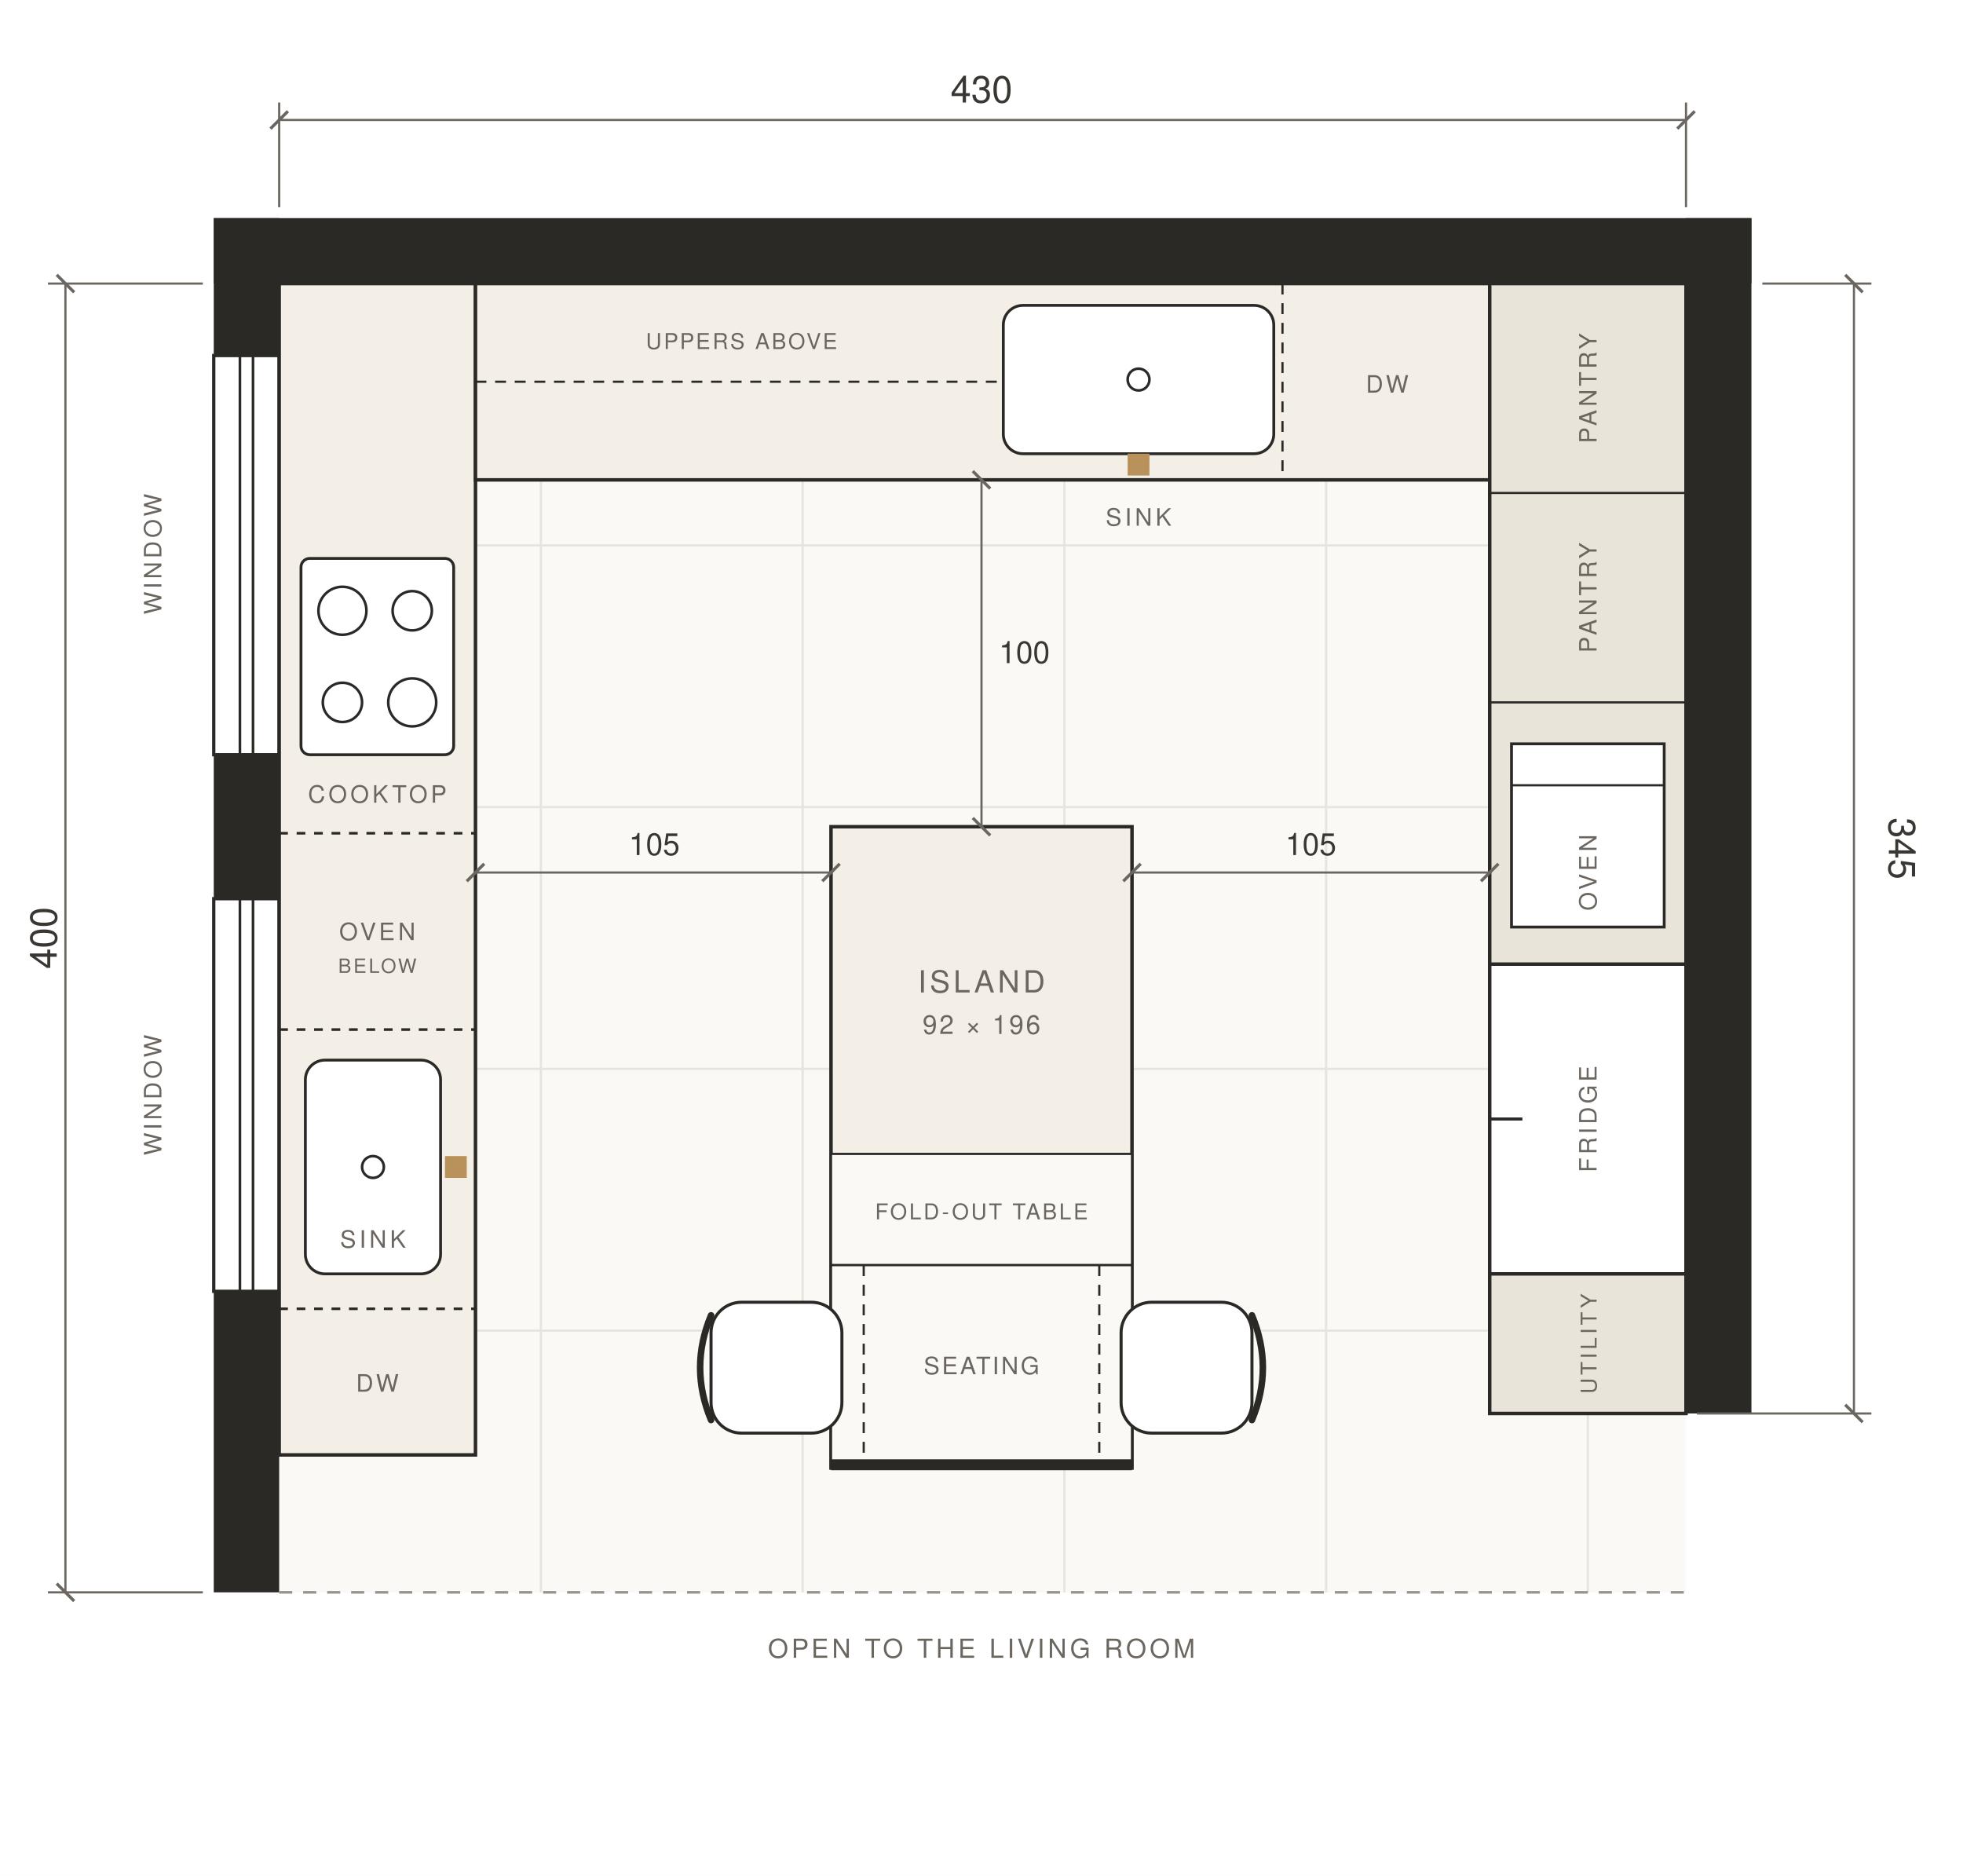
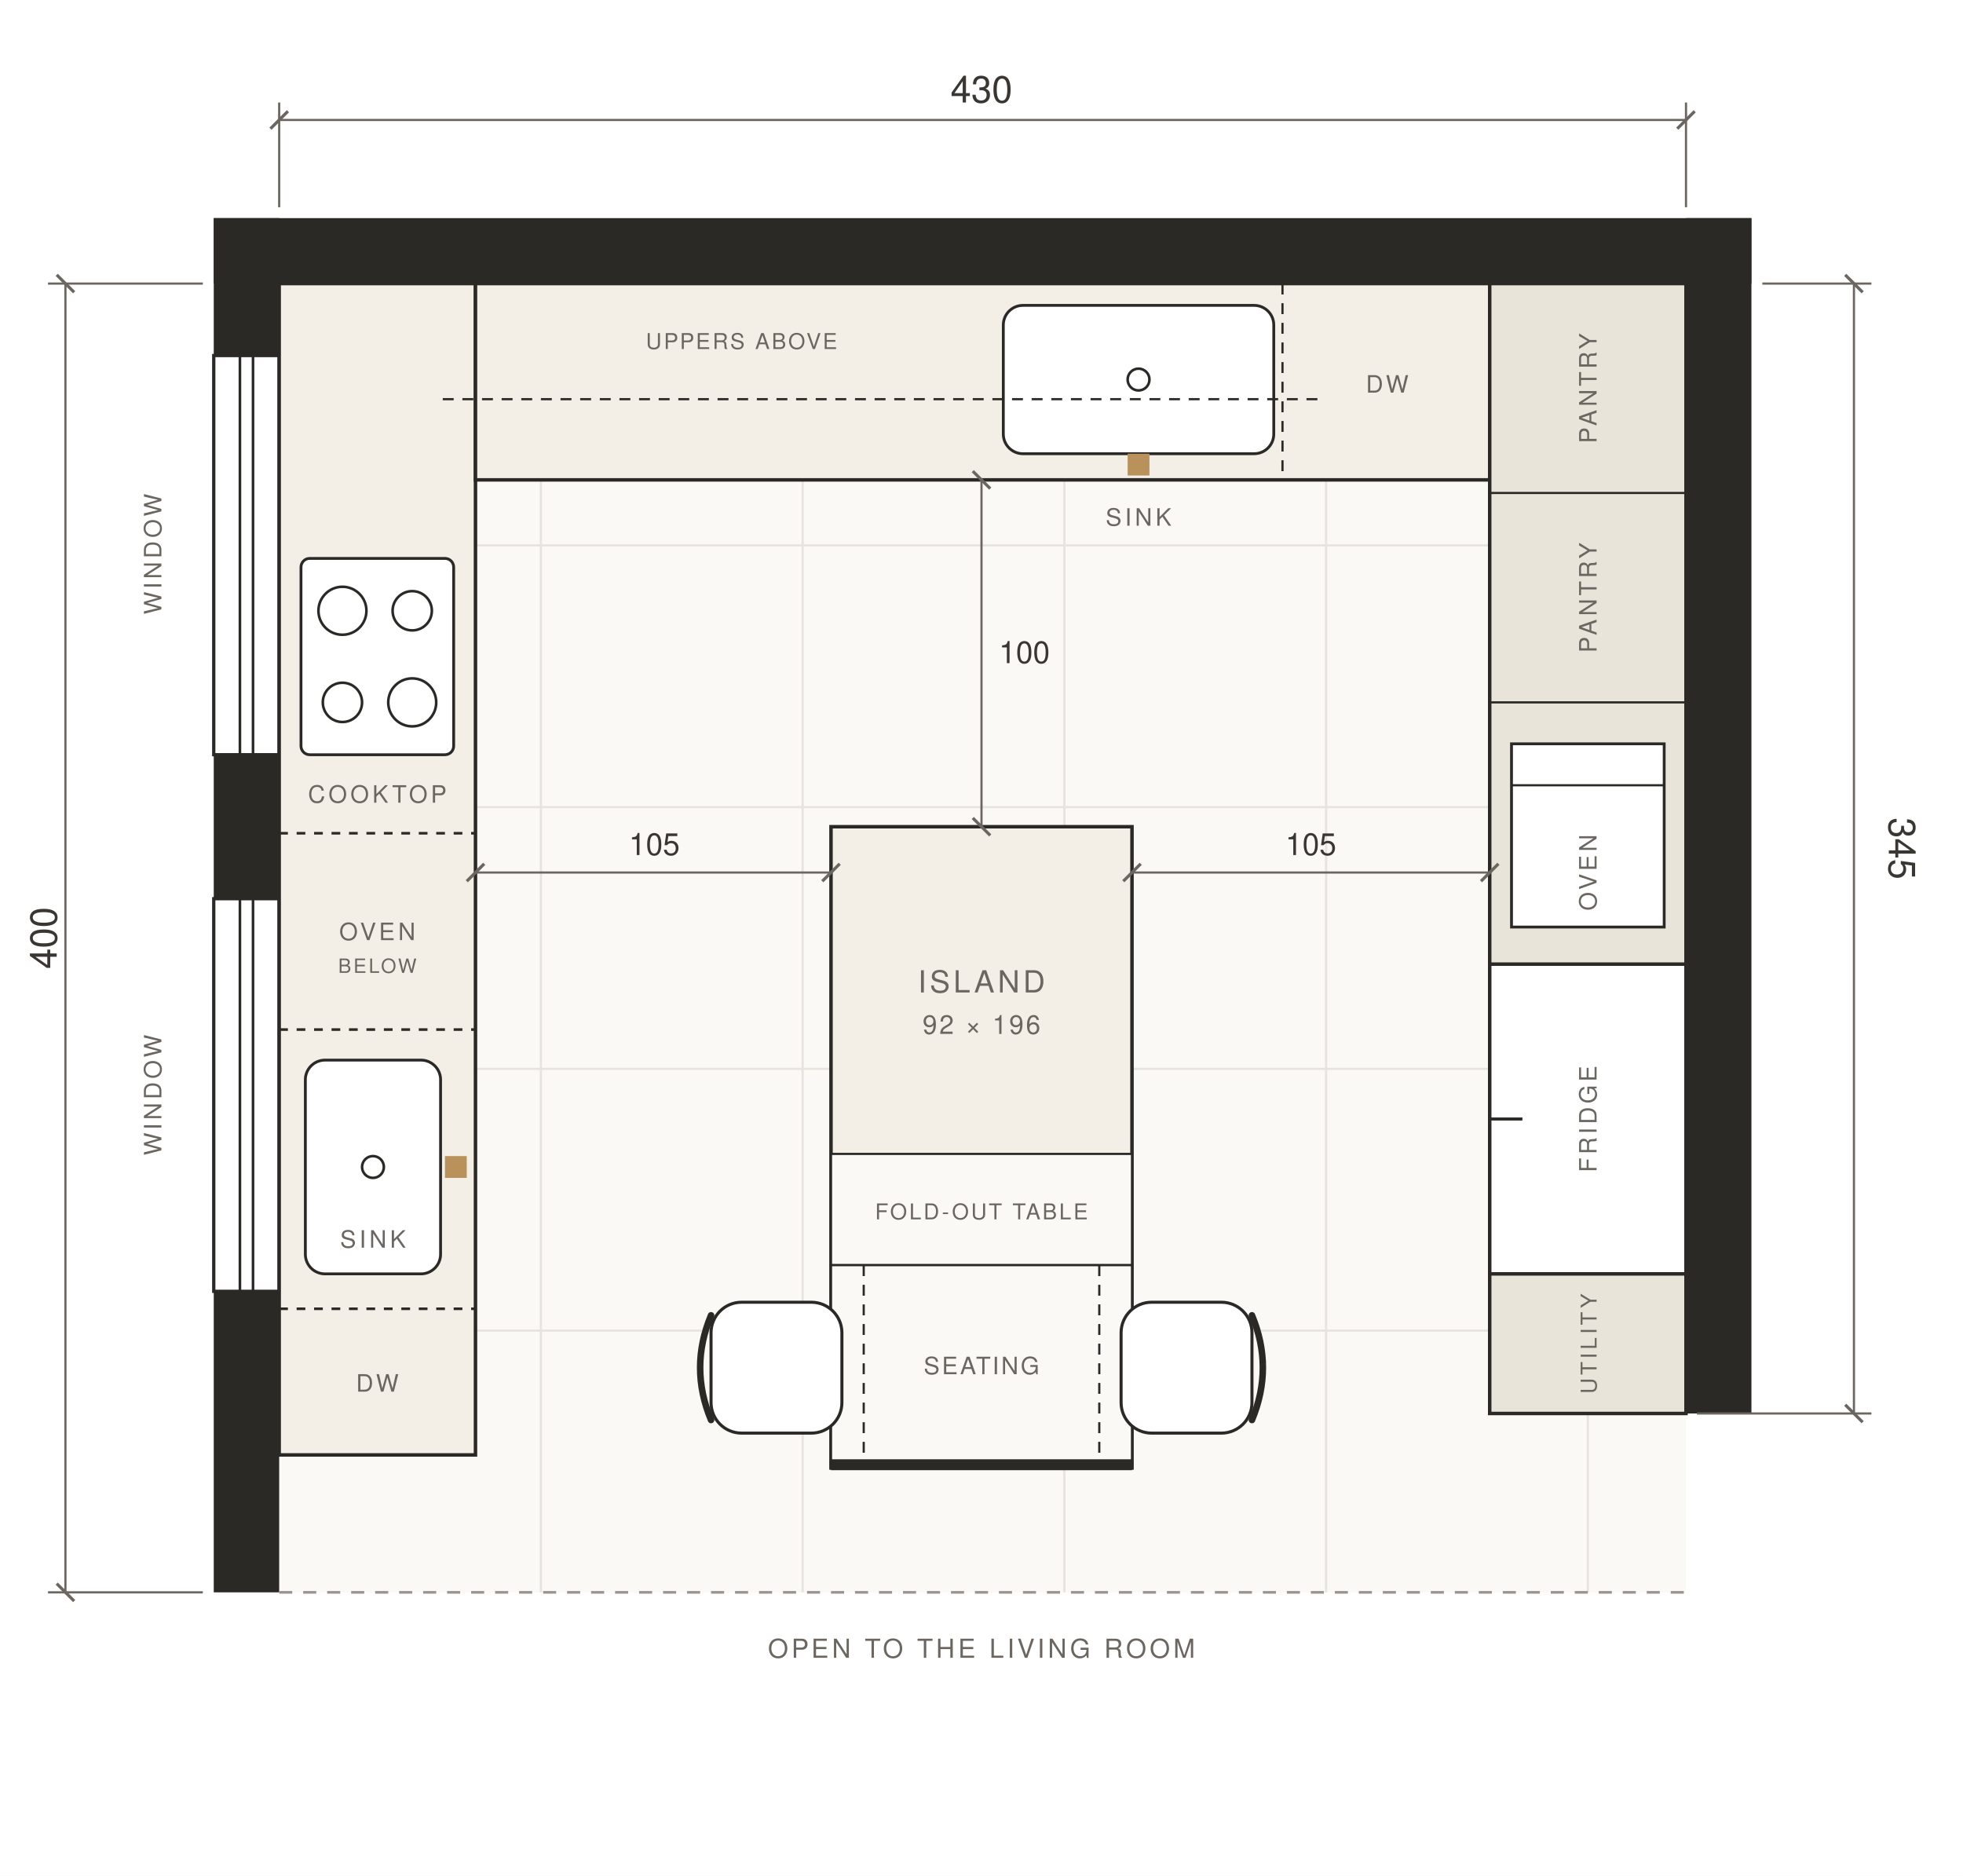
<svg xmlns="http://www.w3.org/2000/svg" viewBox="0 0 900 860" width="900" height="860" font-family="Helvetica Neue, Helvetica, Arial, sans-serif">
  <defs>
    <clipPath id="room">
      <rect x="128" y="130" width="645" height="600" />
    </clipPath>
    <marker id="tick" viewBox="0 0 10 10" refX="5" refY="5" markerWidth="10" markerHeight="10" orient="auto">
      <path d="M1 9 L9 1" stroke="#6b6660" stroke-width="1.4" />
    </marker>
    <g id="stool" stroke="#2b2926" fill="#ffffff">
      <rect x="-30" y="-30" width="60" height="60" rx="14" stroke-width="1.4" />
      <path d="M-24 -30 Q0 -40 24 -30" fill="none" stroke-width="3" stroke-linecap="round" />
    </g>
  </defs>
  <rect width="900" height="860" fill="#ffffff" />
  <g clip-path="url(#room)" stroke="#e7e4de" stroke-width="1">
    <rect x="128" y="130" width="645" height="600" fill="#faf9f6" stroke="none" />
    <path d="M248 130V730M368 130V730M488 130V730M608 130V730M728 130V730M128 250H773M128 370H773M128 490H773M128 610H773" />
  </g>
  <g fill="#2b2926">
    <rect x="98" y="100" width="705" height="30" />
    <rect x="773" y="100" width="30" height="548" />
    <rect x="98" y="100" width="30" height="63" />
    <rect x="98" y="346" width="30" height="66" />
    <rect x="98" y="592" width="30" height="138" />
  </g>
  <g fill="#ffffff" stroke="#2b2926" stroke-width="1.5">
    <rect x="98" y="163" width="30" height="183" />
    <rect x="98" y="412" width="30" height="180" />
  </g>
  <path d="M110 163V346M116 163V346M110 412V592M116 412V592" stroke="#2b2926" stroke-width="1.2" />
  <line x1="128" y1="730" x2="773" y2="730" stroke="#9a948c" stroke-width="1.2" stroke-dasharray="6 5" />
  <g stroke="#2b2926" stroke-width="1.6">
    <rect x="128" y="130" width="90" height="537" fill="#f3efe7" />
    <rect x="138" y="256" width="70" height="90" rx="4" fill="#ffffff" stroke-width="1.3" />
    <rect x="140" y="486" width="62" height="98" rx="9" fill="#ffffff" stroke-width="1.3" />
  </g>
  <g fill="none" stroke="#2b2926" stroke-width="1.2">
    <circle cx="157" cy="280" r="11" />
    <circle cx="189" cy="280" r="9" />
    <circle cx="157" cy="322" r="9" />
    <circle cx="189" cy="322" r="11" />
    <circle cx="171" cy="535" r="5" />
    <path d="M128 382H218M128 472H218M128 600H218" stroke-dasharray="4 4" />
  </g>
  <rect x="204" y="530" width="10" height="10" fill="#b8925a" />
  <g stroke="#2b2926" stroke-width="1.6">
    <rect x="218" y="130" width="465" height="90" fill="#f3efe7" />
    <rect x="460" y="140" width="124" height="68" rx="9" fill="#ffffff" stroke-width="1.3" />
  </g>
  <circle cx="522" cy="174" r="5" fill="none" stroke="#2b2926" stroke-width="1.2" />
  <rect x="517" y="208" width="10" height="10" fill="#b8925a" />
  <g stroke="#2b2926" stroke-width="1" fill="none" stroke-dasharray="5 4">
-     <line x1="218" y1="175" x2="460" y2="175" />
+     <line x1="203" y1="183" x2="608" y2="183" />
    <line x1="588" y1="130" x2="588" y2="220" />
  </g>
  <g stroke="#2b2926" stroke-width="1.6">
    <rect x="683" y="130" width="90" height="518" fill="#e9e4da" />
    <rect x="693" y="341" width="70" height="84" fill="#ffffff" stroke-width="1.3" />
    <rect x="683" y="442" width="90" height="142" fill="#ffffff" />
  </g>
  <g stroke="#2b2926" stroke-width="1" fill="none">
    <path d="M683 226H773M683 322H773M683 584H773" />
    <line x1="683" y1="513" x2="698" y2="513" stroke-width="1.4" />
    <path d="M693 360H763" />
  </g>
  <g stroke="#2b2926" stroke-width="1.6">
    <rect x="381" y="379" width="138" height="294" fill="#f3efe7" />
    <rect x="381" y="529" width="138" height="51" fill="#faf9f6" stroke-width="1" />
    <rect x="381" y="580" width="138" height="93" fill="#faf9f6" stroke-width="1" />
  </g>
  <g stroke="#2b2926" stroke-width="1" fill="none" stroke-dasharray="5 4">
    <path d="M396 580V673M504 580V673" />
  </g>
  <rect x="381" y="669" width="138" height="5" fill="#2b2926" />
  <use href="#stool" transform="translate(356 627) rotate(-90)" />
  <use href="#stool" transform="translate(544 627) rotate(90)" />
  <g fill="#6b6660" font-size="14" letter-spacing="1.5" text-anchor="middle">
    <text x="450" y="455">ISLAND</text>
    <text x="450" y="474" font-size="12" letter-spacing="1">92 × 196</text>
    <text x="450" y="559" font-size="10" letter-spacing="1">FOLD-OUT TABLE</text>
    <text x="450" y="630" font-size="11" letter-spacing="1">SEATING</text>
    <text x="173" y="368" font-size="11">COOKTOP</text>
    <text x="173" y="431" font-size="11">OVEN</text>
    <text x="173" y="446" font-size="9" letter-spacing="1">BELOW</text>
    <text x="171" y="572" font-size="11">SINK</text>
    <text x="173" y="638" font-size="11">DW</text>
    <text x="522" y="241" font-size="11">SINK</text>
    <text x="636" y="180" font-size="11">DW</text>
    <text x="340" y="160" font-size="10" letter-spacing="1">UPPERS ABOVE</text>
    <text x="728" y="182" font-size="11" transform="rotate(-90 728 178)">PANTRY</text>
    <text x="728" y="278" font-size="11" transform="rotate(-90 728 274)">PANTRY</text>
    <text x="728" y="404" font-size="11" transform="rotate(-90 728 400)">OVEN</text>
    <text x="728" y="517" font-size="11" transform="rotate(-90 728 513)">FRIDGE</text>
    <text x="728" y="620" font-size="10" transform="rotate(-90 728 616)">UTILITY</text>
    <text x="450" y="760" font-size="12">OPEN TO THE LIVING ROOM</text>
    <text x="70" y="258" font-size="11" transform="rotate(-90 70 254)">WINDOW</text>
    <text x="70" y="506" font-size="11" transform="rotate(-90 70 502)">WINDOW</text>
  </g>
  <g stroke="#6b6660" stroke-width="1" fill="none">
    <line x1="128" y1="55" x2="773" y2="55" marker-start="url(#tick)" marker-end="url(#tick)" />
    <line x1="128" y1="47" x2="128" y2="95" />
    <line x1="773" y1="47" x2="773" y2="95" />
    <line x1="30" y1="130" x2="30" y2="730" marker-start="url(#tick)" marker-end="url(#tick)" />
    <line x1="22" y1="130" x2="93" y2="130" />
    <line x1="22" y1="730" x2="93" y2="730" />
    <line x1="850" y1="130" x2="850" y2="648" marker-start="url(#tick)" marker-end="url(#tick)" />
    <line x1="808" y1="130" x2="858" y2="130" />
    <line x1="778" y1="648" x2="858" y2="648" />
    <line x1="218" y1="400" x2="381" y2="400" marker-start="url(#tick)" marker-end="url(#tick)" />
    <line x1="519" y1="400" x2="683" y2="400" marker-start="url(#tick)" marker-end="url(#tick)" />
    <line x1="450" y1="220" x2="450" y2="379" marker-start="url(#tick)" marker-end="url(#tick)" />
  </g>
  <g fill="#3a3632" font-size="17" text-anchor="middle">
    <text x="450" y="47">430</text>
    <text x="20" y="436" transform="rotate(-90 20 430)">400</text>
    <text x="872" y="395" transform="rotate(90 872 389)">345</text>
    <text x="300" y="392" font-size="14">105</text>
    <text x="601" y="392" font-size="14">105</text>
    <text x="458" y="304" font-size="14" text-anchor="start">100</text>
  </g>
</svg>
